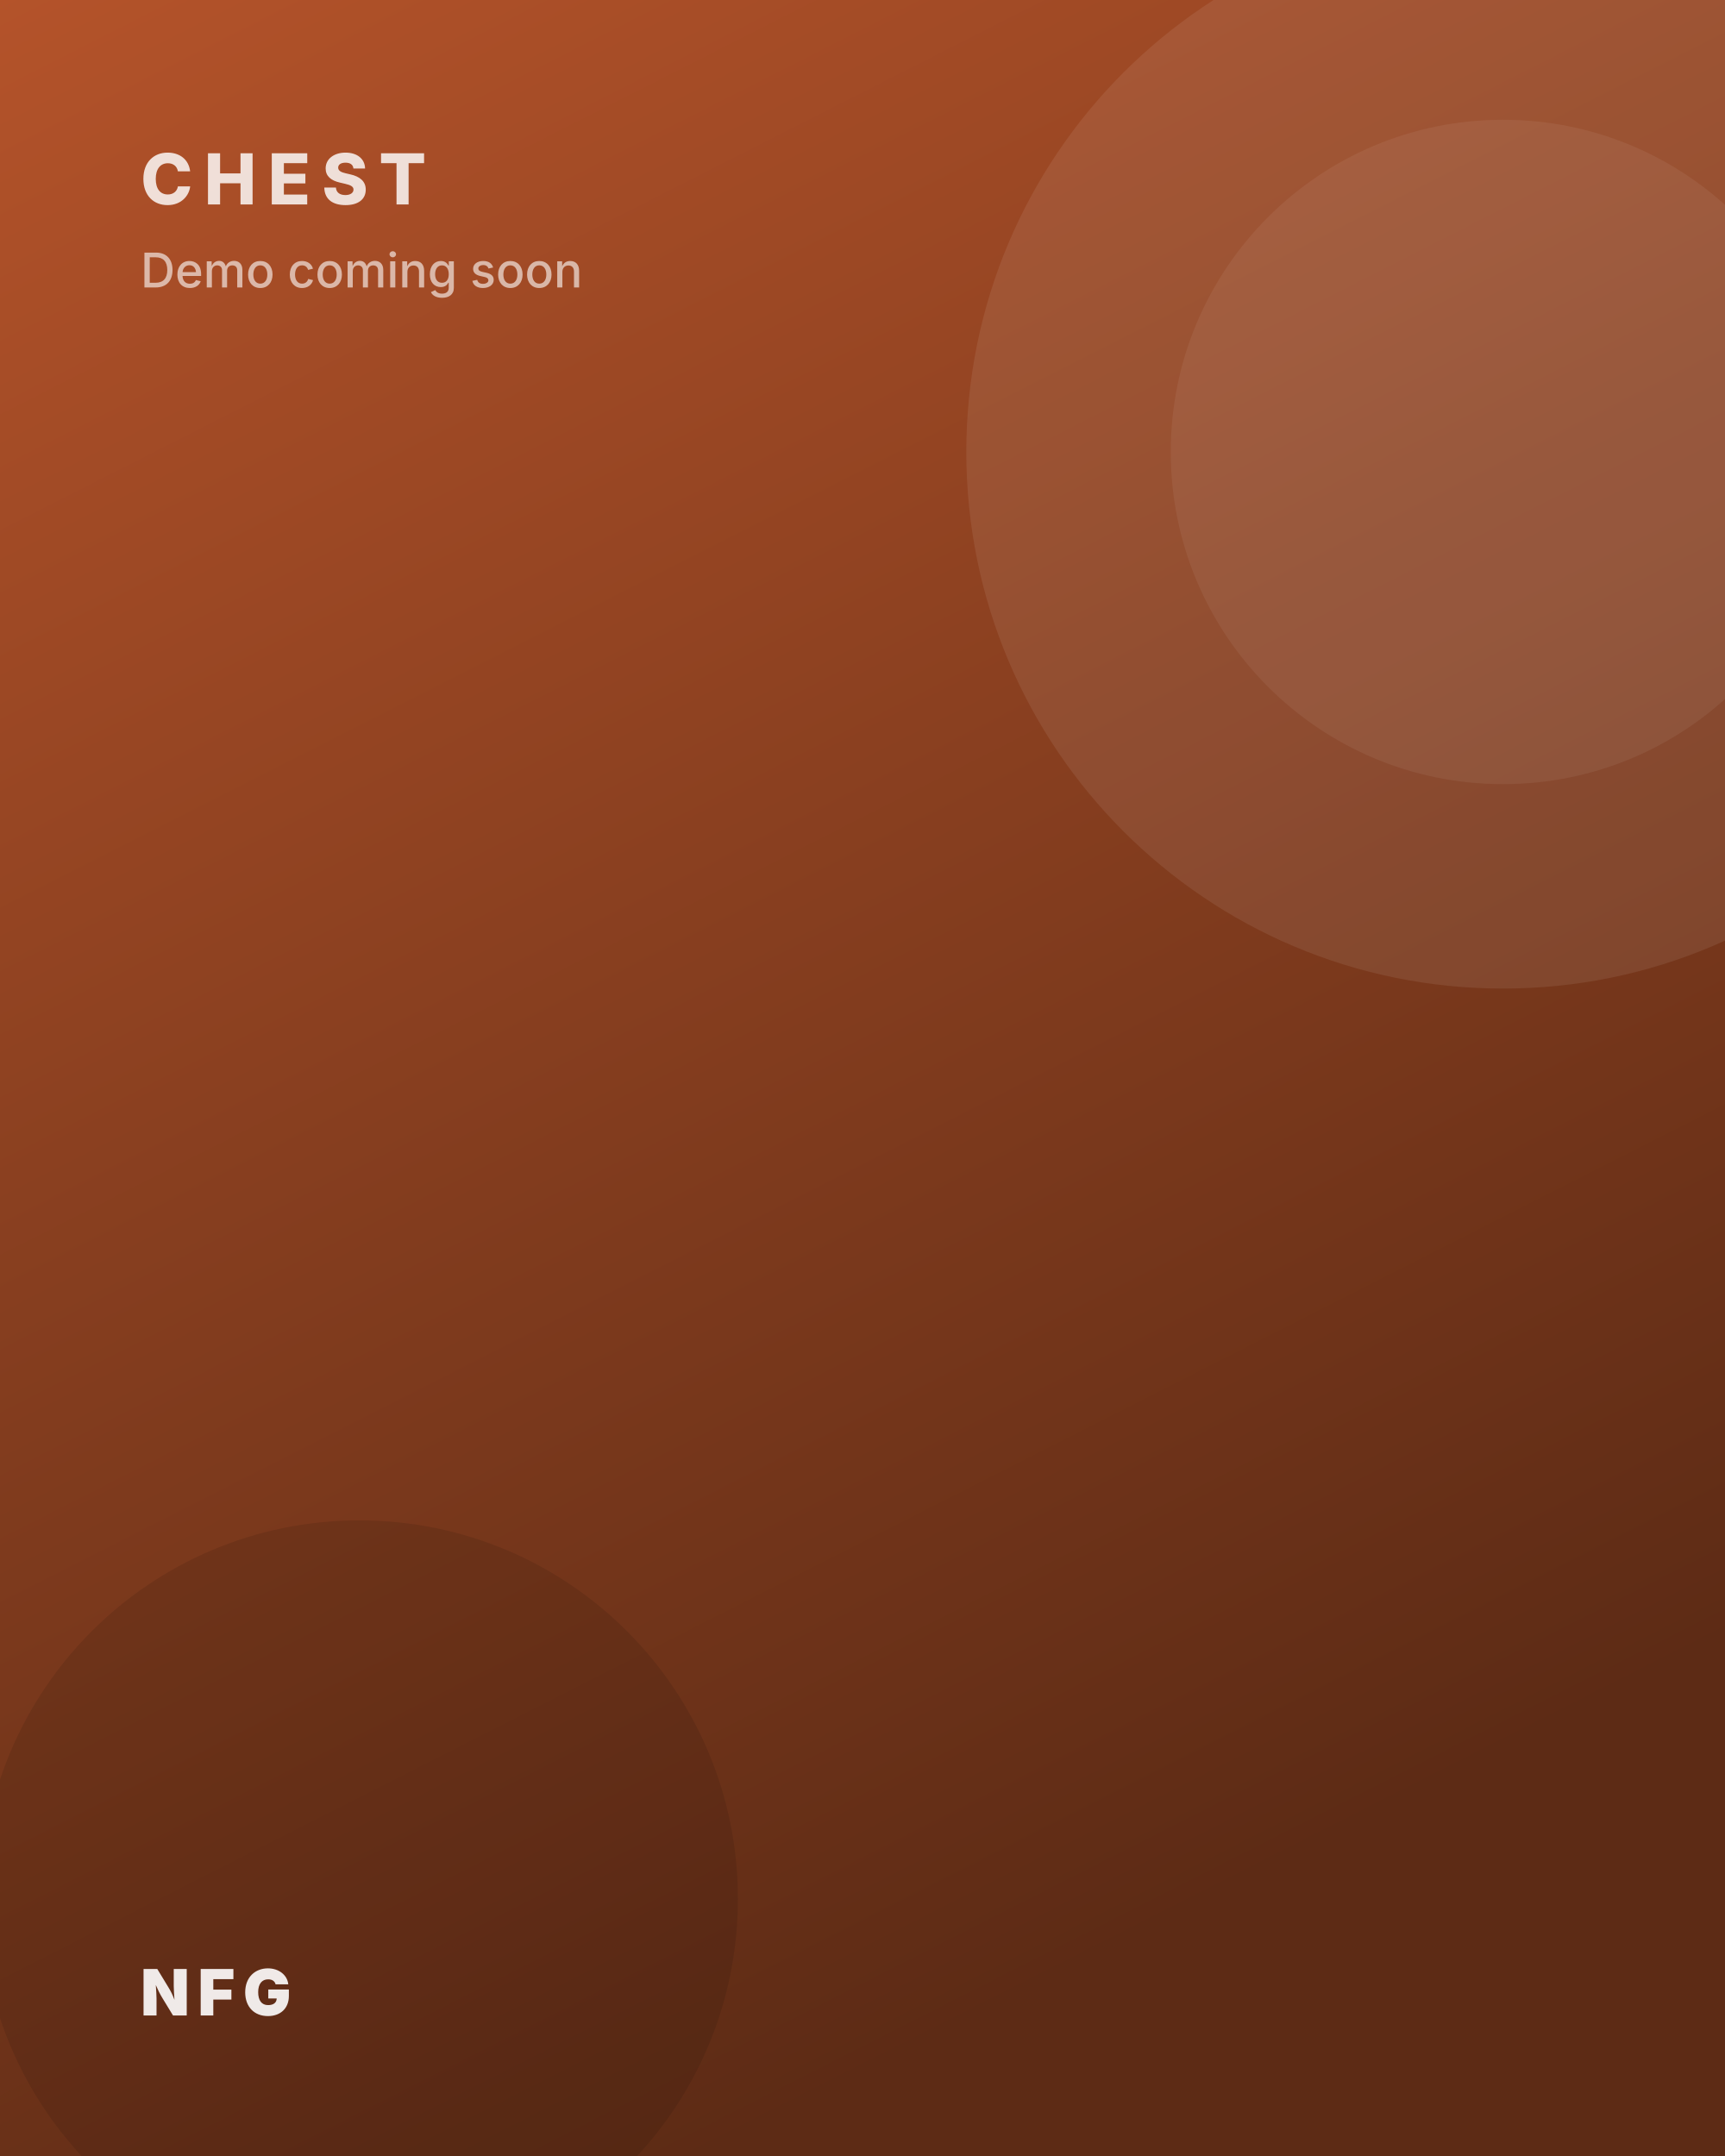
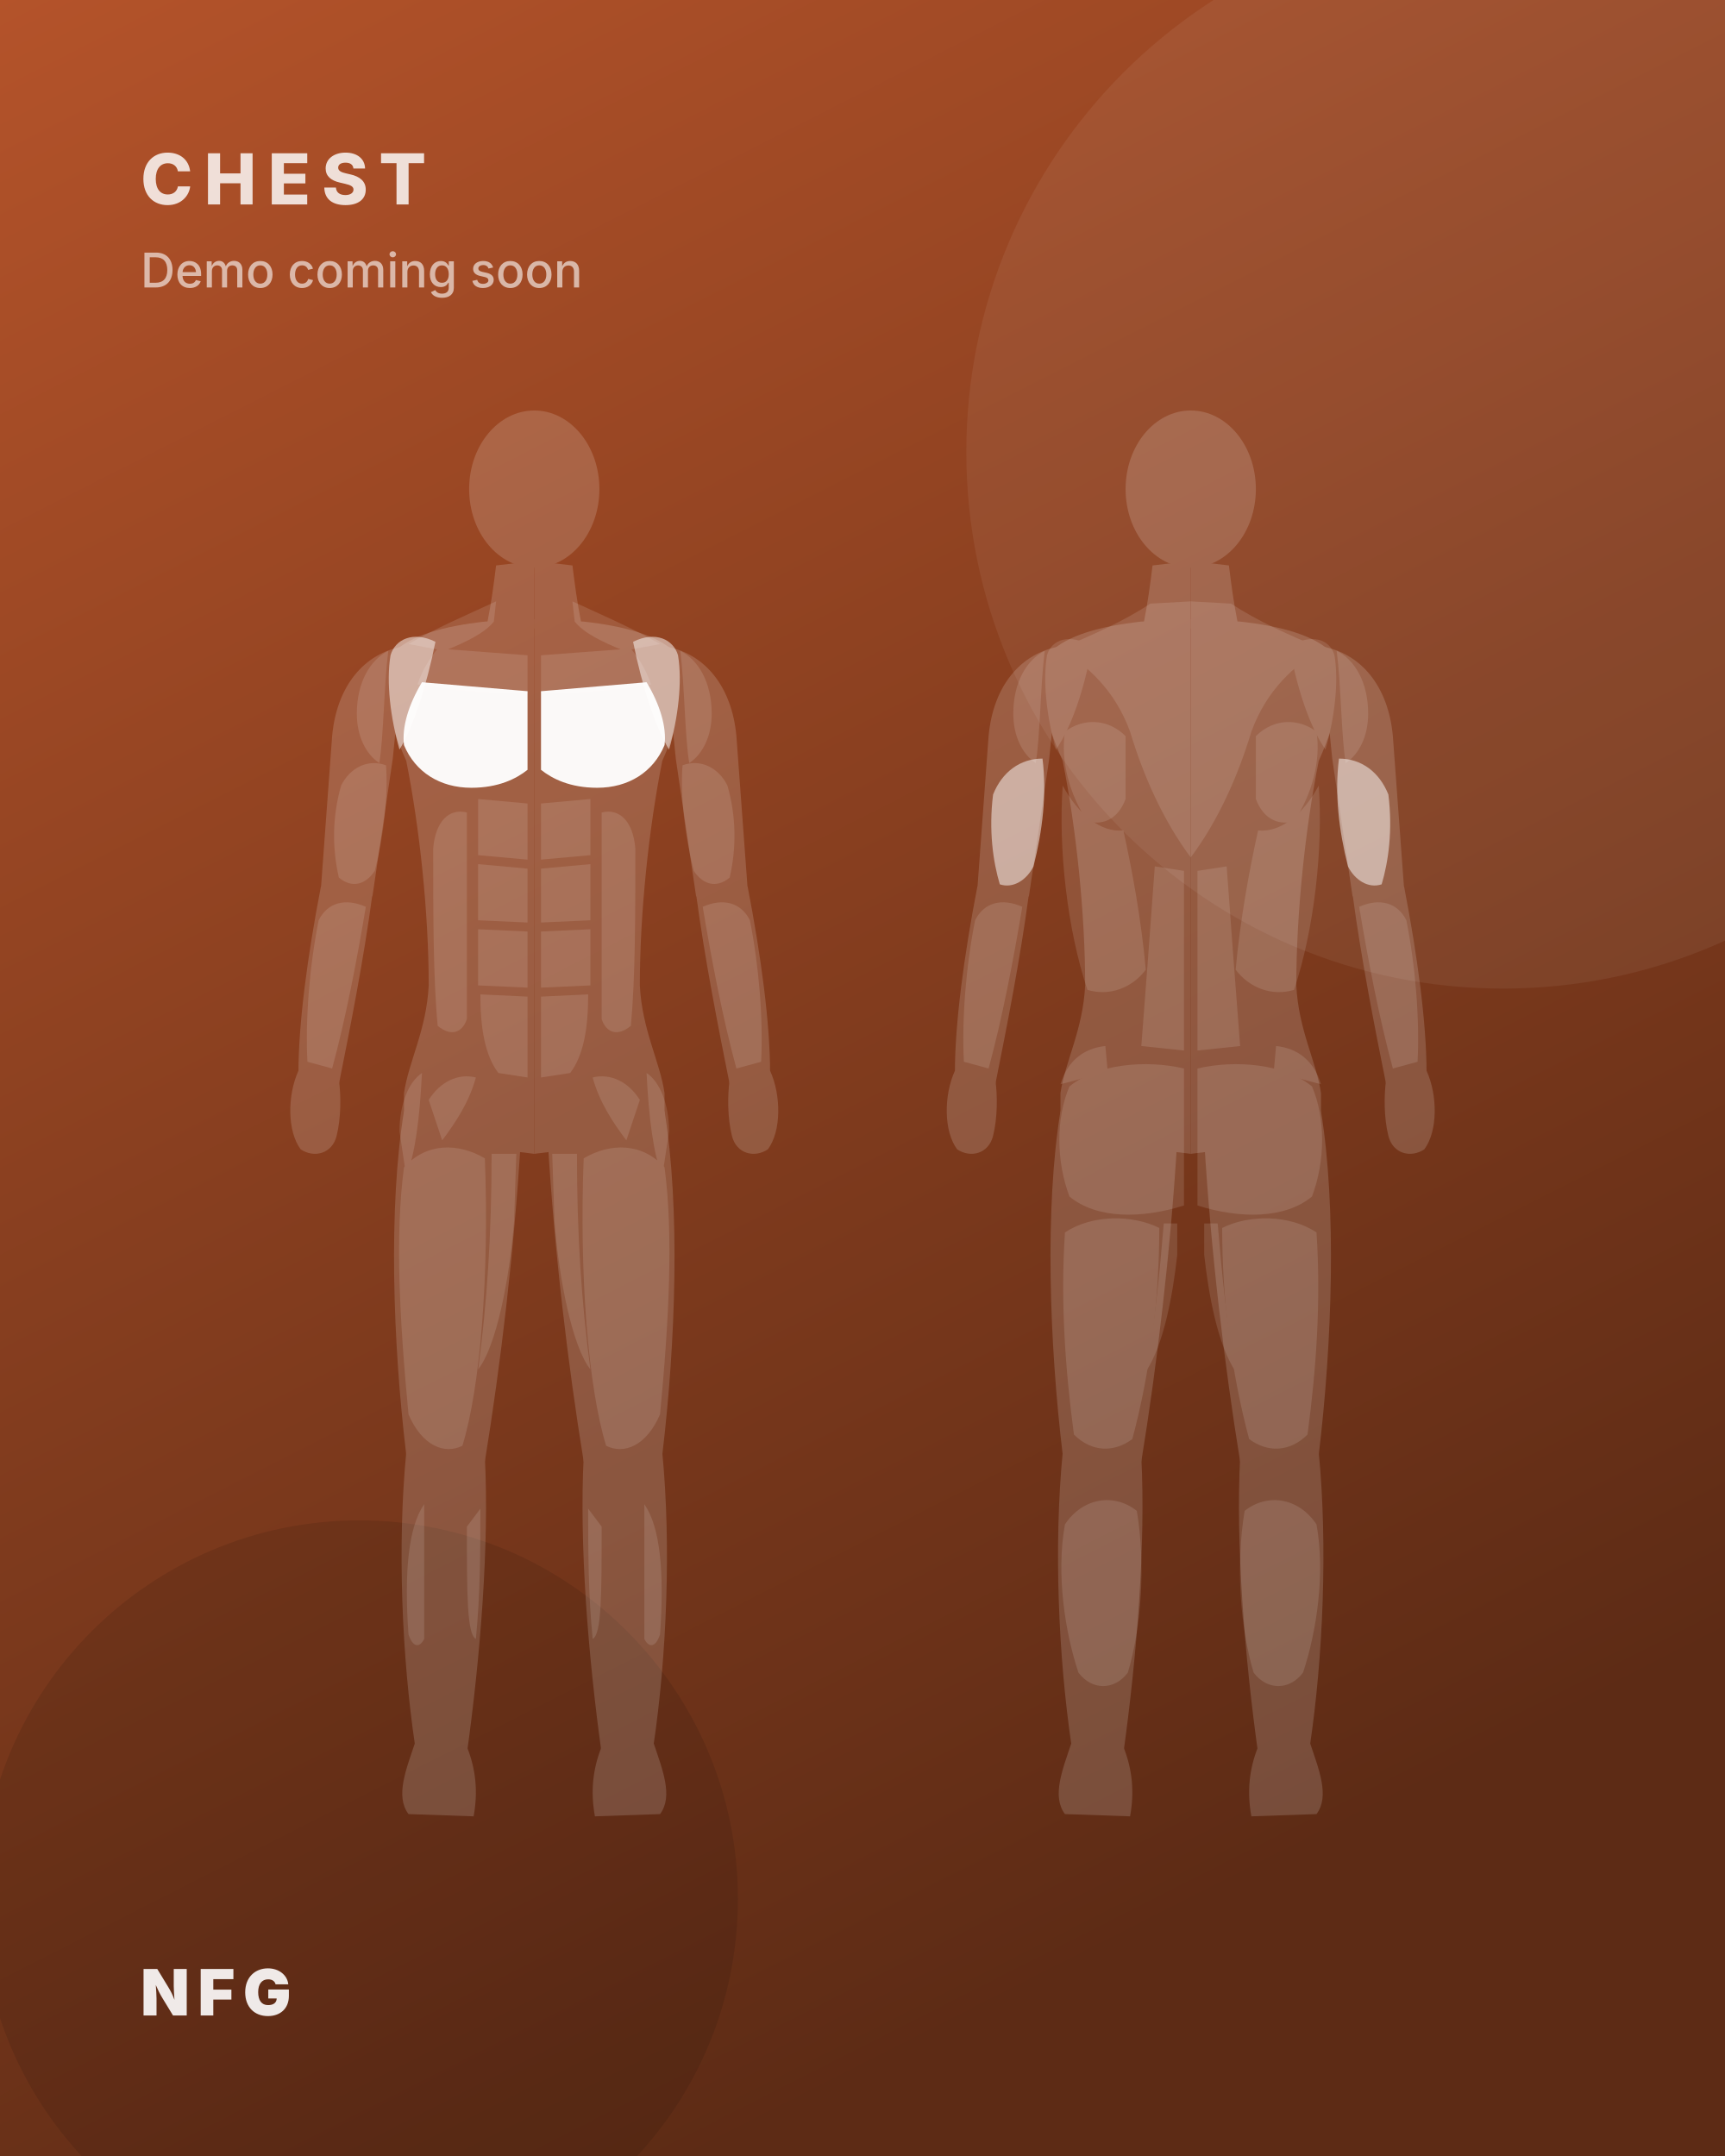
- <svg xmlns="http://www.w3.org/2000/svg" viewBox="0 0 1080 1350" width="1080" height="1350" role="img" aria-label="Machine Chest Press (placeholder image)">
+ <svg xmlns="http://www.w3.org/2000/svg" viewBox="0 0 1080 1350" width="1080" height="1350" role="img" aria-label="Machine Chest Press: muscles worked (placeholder image)">
  <defs>
    <linearGradient id="bg" x1="0" y1="0" x2="0.4" y2="1">
      <stop offset="0" stop-color="#B4532A" />
      <stop offset="1" stop-color="#5D2B15" />
    </linearGradient>
  </defs>
  <rect width="1080" height="1350" fill="url(#bg)" />
-   <circle cx="941" cy="283" r="336" fill="#FFFFFF" fill-opacity="0.08" />
-   <circle cx="941" cy="283" r="208" fill="#FFFFFF" fill-opacity="0.06" />
+   <circle cx="941" cy="283" r="336" fill="#FFFFFF" fill-opacity="0.06" />
  <circle cx="225" cy="1189" r="237" fill="#000000" fill-opacity="0.10" />
+   <g transform="translate(334.5,250.0) scale(1.4062)">
+     <g opacity="0.16">
+       <ellipse cx="0" cy="40" rx="29" ry="35" fill="#FFFFFF" />
+       <path d="M0,72 L17,74 C18,82 19,90 21,100 L0,102 Z" fill="#FFFFFF" />
+       <path d="M0,72 L17,74 C18,82 19,90 21,100 L0,102 Z" fill="#FFFFFF" transform="scale(-1,1)" />
+       <path d="M0,98 L22,99 C40,101 55,105 63,113 C70,121 66,141 57,161 C51,191 47,229 47,261 C48,281 56,295 58,309 L58,322 C40,330 18,334 0,336 Z" fill="#FFFFFF" />
+       <path d="M0,98 L22,99 C40,101 55,105 63,113 C70,121 66,141 57,161 C51,191 47,229 47,261 C48,281 56,295 58,309 L58,322 C40,330 18,334 0,336 Z" fill="#FFFFFF" transform="scale(-1,1)" />
+       <path d="M58,110 C76,113 88,128 90,150 L95,218 C91,227 77,229 72,221 L63,160 Z" fill="#FFFFFF" />
+       <path d="M58,110 C76,113 88,128 90,150 L95,218 C91,227 77,229 72,221 L63,160 Z" fill="#FFFFFF" transform="scale(-1,1)" />
+       <path d="M72,220 L95,217 C101,248 105,278 105,300 L87,305 C82,280 76,250 72,220 Z" fill="#FFFFFF" />
+       <path d="M72,220 L95,217 C101,248 105,278 105,300 L87,305 C82,280 76,250 72,220 Z" fill="#FFFFFF" transform="scale(-1,1)" />
+       <path d="M87,303 L105,299 C110,310 110,326 104,334 C98,338 90,336 88,328 C86,320 86,310 87,303 Z" fill="#FFFFFF" />
+       <path d="M87,303 L105,299 C110,310 110,326 104,334 C98,338 90,336 88,328 C86,320 86,310 87,303 Z" fill="#FFFFFF" transform="scale(-1,1)" />
+       <path d="M6,330 L58,317 C65,360 63,420 57,470 L22,473 C15,430 9,380 6,330 Z" fill="#FFFFFF" />
+       <path d="M6,330 L58,317 C65,360 63,420 57,470 L22,473 C15,430 9,380 6,330 Z" fill="#FFFFFF" transform="scale(-1,1)" />
+       <path d="M22,471 L57,469 C61,510 59,560 53,600 L30,603 C24,560 20,510 22,471 Z" fill="#FFFFFF" />
+       <path d="M22,471 L57,469 C61,510 59,560 53,600 L30,603 C24,560 20,510 22,471 Z" fill="#FFFFFF" transform="scale(-1,1)" />
+       <path d="M30,600 L53,598 C57,610 62,622 56,630 L27,631 C25,620 26,610 30,600 Z" fill="#FFFFFF" />
+       <path d="M30,600 L53,598 C57,610 62,622 56,630 L27,631 C25,620 26,610 30,600 Z" fill="#FFFFFF" transform="scale(-1,1)" />
+     </g>
+     <g opacity="0.12">
+       <path d="M17,90 C30,96 44,102 56,109 L40,112 C30,108 22,104 18,99 Z" fill="#FFFFFF" />
+       <path d="M17,90 C30,96 44,102 56,109 L40,112 C30,108 22,104 18,99 Z" fill="#FFFFFF" transform="scale(-1,1)" />
+       <path d="M65,112 C73,116 79,126 79,140 C79,150 75,158 69,162 C67,150 67,128 65,112 Z" fill="#FFFFFF" />
+       <path d="M65,112 C73,116 79,126 79,140 C79,150 75,158 69,162 C67,150 67,128 65,112 Z" fill="#FFFFFF" transform="scale(-1,1)" />
+       <path d="M3,114 L43,111 C47,116 50,121 52,127 C36,130 18,131 3,131 Z" fill="#FFFFFF" />
+       <path d="M3,114 L43,111 C47,116 50,121 52,127 C36,130 18,131 3,131 Z" fill="#FFFFFF" transform="scale(-1,1)" />
+       <path d="M66,163 C74,160 82,164 86,172 C90,186 90,200 87,213 C81,218 75,216 71,210 C67,194 65,177 66,163 Z" fill="#FFFFFF" />
+       <path d="M66,163 C74,160 82,164 86,172 C90,186 90,200 87,213 C81,218 75,216 71,210 C67,194 65,177 66,163 Z" fill="#FFFFFF" transform="scale(-1,1)" />
+       <path d="M75,226 C84,222 92,224 96,232 C100,252 102,276 101,295 L90,298 C84,276 79,250 75,226 Z" fill="#FFFFFF" />
+       <path d="M75,226 C84,222 92,224 96,232 C100,252 102,276 101,295 L90,298 C84,276 79,250 75,226 Z" fill="#FFFFFF" transform="scale(-1,1)" />
+       <path d="M3,180 L25,178 L25,203 L3,205 Z" fill="#FFFFFF" />
+       <path d="M3,180 L25,178 L25,203 L3,205 Z" fill="#FFFFFF" transform="scale(-1,1)" />
+       <path d="M3,209 L25,207 L25,232 L3,233 Z" fill="#FFFFFF" />
+       <path d="M3,209 L25,207 L25,232 L3,233 Z" fill="#FFFFFF" transform="scale(-1,1)" />
+       <path d="M3,237 L25,236 L25,261 L3,262 Z" fill="#FFFFFF" />
+       <path d="M3,237 L25,236 L25,261 L3,262 Z" fill="#FFFFFF" transform="scale(-1,1)" />
+       <path d="M3,266 L24,265 C24,280 22,292 16,300 L3,302 Z" fill="#FFFFFF" />
+       <path d="M3,266 L24,265 C24,280 22,292 16,300 L3,302 Z" fill="#FFFFFF" transform="scale(-1,1)" />
+       <path d="M30,184 C38,182 44,188 45,200 C45,230 45,258 43,279 C37,284 32,282 30,276 C30,246 30,214 30,184 Z" fill="#FFFFFF" />
+       <path d="M30,184 C38,182 44,188 45,200 C45,230 45,258 43,279 C37,284 32,282 30,276 C30,246 30,214 30,184 Z" fill="#FFFFFF" transform="scale(-1,1)" />
+       <path d="M26,302 C34,300 42,304 47,312 L41,330 C35,322 29,313 26,302 Z" fill="#FFFFFF" />
+       <path d="M26,302 C34,300 42,304 47,312 L41,330 C35,322 29,313 26,302 Z" fill="#FFFFFF" transform="scale(-1,1)" />
+       <path d="M50,300 C56,304 60,314 60,326 L57,346 C53,336 51,320 50,300 Z" fill="#FFFFFF" />
+       <path d="M50,300 C56,304 60,314 60,326 L57,346 C53,336 51,320 50,300 Z" fill="#FFFFFF" transform="scale(-1,1)" />
+       <path d="M22,338 C34,331 48,331 58,342 C62,372 60,410 56,452 C50,466 40,470 32,466 C24,440 20,390 22,338 Z" fill="#FFFFFF" />
+       <path d="M22,338 C34,331 48,331 58,342 C62,372 60,410 56,452 C50,466 40,470 32,466 C24,440 20,390 22,338 Z" fill="#FFFFFF" transform="scale(-1,1)" />
+       <path d="M8,336 L19,336 C19,372 21,402 25,432 C17,422 11,392 9,366 Z" fill="#FFFFFF" />
+       <path d="M8,336 L19,336 C19,372 21,402 25,432 C17,422 11,392 9,366 Z" fill="#FFFFFF" transform="scale(-1,1)" />
+       <path d="M49,492 C56,502 58,522 56,550 C54,556 51,556 49,552 C49,530 49,512 49,492 Z" fill="#FFFFFF" />
+       <path d="M49,492 C56,502 58,522 56,550 C54,556 51,556 49,552 C49,530 49,512 49,492 Z" fill="#FFFFFF" transform="scale(-1,1)" />
+       <path d="M24,494 C24,512 24,532 26,552 C30,550 30,532 30,502 Z" fill="#FFFFFF" />
+       <path d="M24,494 C24,512 24,532 26,552 C30,550 30,532 30,502 Z" fill="#FFFFFF" transform="scale(-1,1)" />
+     </g>
+     <g opacity="0.5">
+       <path d="M44,108 C54,103 62,107 64,114 C66,126 64,142 60,156 C54,146 48,128 44,108 Z" fill="#FFFFFF" />
+       <path d="M44,108 C54,103 62,107 64,114 C66,126 64,142 60,156 C54,146 48,128 44,108 Z" fill="#FFFFFF" transform="scale(-1,1)" />
+     </g>
+     <g opacity="0.96">
+       <path d="M3,130 L50,126 C56,136 59,146 58,154 C53,166 42,173 28,173 C16,173 8,169 3,165 Z" fill="#FFFFFF" />
+       <path d="M3,130 L50,126 C56,136 59,146 58,154 C53,166 42,173 28,173 C16,173 8,169 3,165 Z" fill="#FFFFFF" transform="scale(-1,1)" />
+     </g>
+   </g>
+   <g transform="translate(745.5,250.0) scale(1.4062)">
+     <g opacity="0.16">
+       <ellipse cx="0" cy="40" rx="29" ry="35" fill="#FFFFFF" />
+       <path d="M0,72 L17,74 C18,82 19,90 21,100 L0,102 Z" fill="#FFFFFF" />
+       <path d="M0,72 L17,74 C18,82 19,90 21,100 L0,102 Z" fill="#FFFFFF" transform="scale(-1,1)" />
+       <path d="M0,98 L22,99 C40,101 55,105 63,113 C70,121 66,141 57,161 C51,191 47,229 47,261 C48,281 56,295 58,309 L58,322 C40,330 18,334 0,336 Z" fill="#FFFFFF" />
+       <path d="M0,98 L22,99 C40,101 55,105 63,113 C70,121 66,141 57,161 C51,191 47,229 47,261 C48,281 56,295 58,309 L58,322 C40,330 18,334 0,336 Z" fill="#FFFFFF" transform="scale(-1,1)" />
+       <path d="M58,110 C76,113 88,128 90,150 L95,218 C91,227 77,229 72,221 L63,160 Z" fill="#FFFFFF" />
+       <path d="M58,110 C76,113 88,128 90,150 L95,218 C91,227 77,229 72,221 L63,160 Z" fill="#FFFFFF" transform="scale(-1,1)" />
+       <path d="M72,220 L95,217 C101,248 105,278 105,300 L87,305 C82,280 76,250 72,220 Z" fill="#FFFFFF" />
+       <path d="M72,220 L95,217 C101,248 105,278 105,300 L87,305 C82,280 76,250 72,220 Z" fill="#FFFFFF" transform="scale(-1,1)" />
+       <path d="M87,303 L105,299 C110,310 110,326 104,334 C98,338 90,336 88,328 C86,320 86,310 87,303 Z" fill="#FFFFFF" />
+       <path d="M87,303 L105,299 C110,310 110,326 104,334 C98,338 90,336 88,328 C86,320 86,310 87,303 Z" fill="#FFFFFF" transform="scale(-1,1)" />
+       <path d="M6,330 L58,317 C65,360 63,420 57,470 L22,473 C15,430 9,380 6,330 Z" fill="#FFFFFF" />
+       <path d="M6,330 L58,317 C65,360 63,420 57,470 L22,473 C15,430 9,380 6,330 Z" fill="#FFFFFF" transform="scale(-1,1)" />
+       <path d="M22,471 L57,469 C61,510 59,560 53,600 L30,603 C24,560 20,510 22,471 Z" fill="#FFFFFF" />
+       <path d="M22,471 L57,469 C61,510 59,560 53,600 L30,603 C24,560 20,510 22,471 Z" fill="#FFFFFF" transform="scale(-1,1)" />
+       <path d="M30,600 L53,598 C57,610 62,622 56,630 L27,631 C25,620 26,610 30,600 Z" fill="#FFFFFF" />
+       <path d="M30,600 L53,598 C57,610 62,622 56,630 L27,631 C25,620 26,610 30,600 Z" fill="#FFFFFF" transform="scale(-1,1)" />
+     </g>
+     <g opacity="0.12">
+       <path d="M0,90 L18,91 C30,99 44,105 58,111 C46,119 34,129 27,148 C21,168 12,188 0,204 Z" fill="#FFFFFF" />
+       <path d="M0,90 L18,91 C30,99 44,105 58,111 C46,119 34,129 27,148 C21,168 12,188 0,204 Z" fill="#FFFFFF" transform="scale(-1,1)" />
+       <path d="M44,110 C54,104 62,107 64,114 C66,126 64,142 60,156 C53,146 47,128 44,110 Z" fill="#FFFFFF" />
+       <path d="M44,110 C54,104 62,107 64,114 C66,126 64,142 60,156 C53,146 47,128 44,110 Z" fill="#FFFFFF" transform="scale(-1,1)" />
+       <path d="M65,112 C73,116 79,126 79,140 C79,150 75,158 69,162 C67,150 67,128 65,112 Z" fill="#FFFFFF" />
+       <path d="M65,112 C73,116 79,126 79,140 C79,150 75,158 69,162 C67,150 67,128 65,112 Z" fill="#FFFFFF" transform="scale(-1,1)" />
+       <path d="M29,150 C37,142 48,142 56,148 C58,161 54,176 46,188 C38,190 32,186 29,178 Z" fill="#FFFFFF" />
+       <path d="M29,150 C37,142 48,142 56,148 C58,161 54,176 46,188 C38,190 32,186 29,178 Z" fill="#FFFFFF" transform="scale(-1,1)" />
+       <path d="M30,192 C40,193 50,185 57,172 C59,200 55,236 46,263 C36,266 26,262 20,254 C22,232 26,210 30,192 Z" fill="#FFFFFF" />
+       <path d="M30,192 C40,193 50,185 57,172 C59,200 55,236 46,263 C36,266 26,262 20,254 C22,232 26,210 30,192 Z" fill="#FFFFFF" transform="scale(-1,1)" />
+       <path d="M3,210 L16,208 C18,236 20,262 22,288 L3,290 Z" fill="#FFFFFF" />
+       <path d="M3,210 L16,208 C18,236 20,262 22,288 L3,290 Z" fill="#FFFFFF" transform="scale(-1,1)" />
+       <path d="M75,226 C84,222 92,224 96,232 C100,252 102,276 101,295 L90,298 C84,276 79,250 75,226 Z" fill="#FFFFFF" />
+       <path d="M75,226 C84,222 92,224 96,232 C100,252 102,276 101,295 L90,298 C84,276 79,250 75,226 Z" fill="#FFFFFF" transform="scale(-1,1)" />
+       <path d="M38,288 C48,289 55,295 58,305 C50,303 43,301 37,299 Z" fill="#FFFFFF" />
+       <path d="M38,288 C48,289 55,295 58,305 C50,303 43,301 37,299 Z" fill="#FFFFFF" transform="scale(-1,1)" />
+       <path d="M3,298 C20,294 42,296 54,306 C60,320 60,339 54,355 C42,365 22,365 3,359 Z" fill="#FFFFFF" />
+       <path d="M3,298 C20,294 42,296 54,306 C60,320 60,339 54,355 C42,365 22,365 3,359 Z" fill="#FFFFFF" transform="scale(-1,1)" />
+       <path d="M14,369 C26,363 44,363 56,371 C58,401 56,431 52,461 C44,469 34,469 26,463 C18,433 14,401 14,369 Z" fill="#FFFFFF" />
+       <path d="M14,369 C26,363 44,363 56,371 C58,401 56,431 52,461 C44,469 34,469 26,463 C18,433 14,401 14,369 Z" fill="#FFFFFF" transform="scale(-1,1)" />
+       <path d="M6,367 L12,367 C14,391 16,411 20,433 C12,421 8,399 6,381 Z" fill="#FFFFFF" />
+       <path d="M6,367 L12,367 C14,391 16,411 20,433 C12,421 8,399 6,381 Z" fill="#FFFFFF" transform="scale(-1,1)" />
+       <path d="M24,495 C34,487 48,489 56,501 C60,523 56,549 50,567 C44,575 34,575 28,567 C22,547 20,519 24,495 Z" fill="#FFFFFF" />
+       <path d="M24,495 C34,487 48,489 56,501 C60,523 56,549 50,567 C44,575 34,575 28,567 C22,547 20,519 24,495 Z" fill="#FFFFFF" transform="scale(-1,1)" />
+     </g>
+     <g opacity="0.5">
+       <path d="M66,160 C76,160 84,166 88,176 C90,192 88,206 85,216 C79,218 73,214 70,208 C66,192 64,176 66,160 Z" fill="#FFFFFF" />
+       <path d="M66,160 C76,160 84,166 88,176 C90,192 88,206 85,216 C79,218 73,214 70,208 C66,192 64,176 66,160 Z" fill="#FFFFFF" transform="scale(-1,1)" />
+     </g>
+   </g>
  <text x="88" y="128" fill="#FFFFFF" fill-opacity="0.82" font-family="Inter, 'Helvetica Neue', Helvetica, Arial, sans-serif" font-size="44" font-weight="800" letter-spacing="7">CHEST</text>
  <text x="88" y="180" fill="#FFFFFF" fill-opacity="0.6" font-family="Inter, 'Helvetica Neue', Helvetica, Arial, sans-serif" font-size="30" font-weight="500">Demo coming soon</text>
  <text x="88" y="1262" fill="#FFFFFF" fill-opacity="0.9" font-family="Inter, 'Helvetica Neue', Helvetica, Arial, sans-serif" font-size="40" font-weight="900" letter-spacing="5">NFG</text>
</svg>
